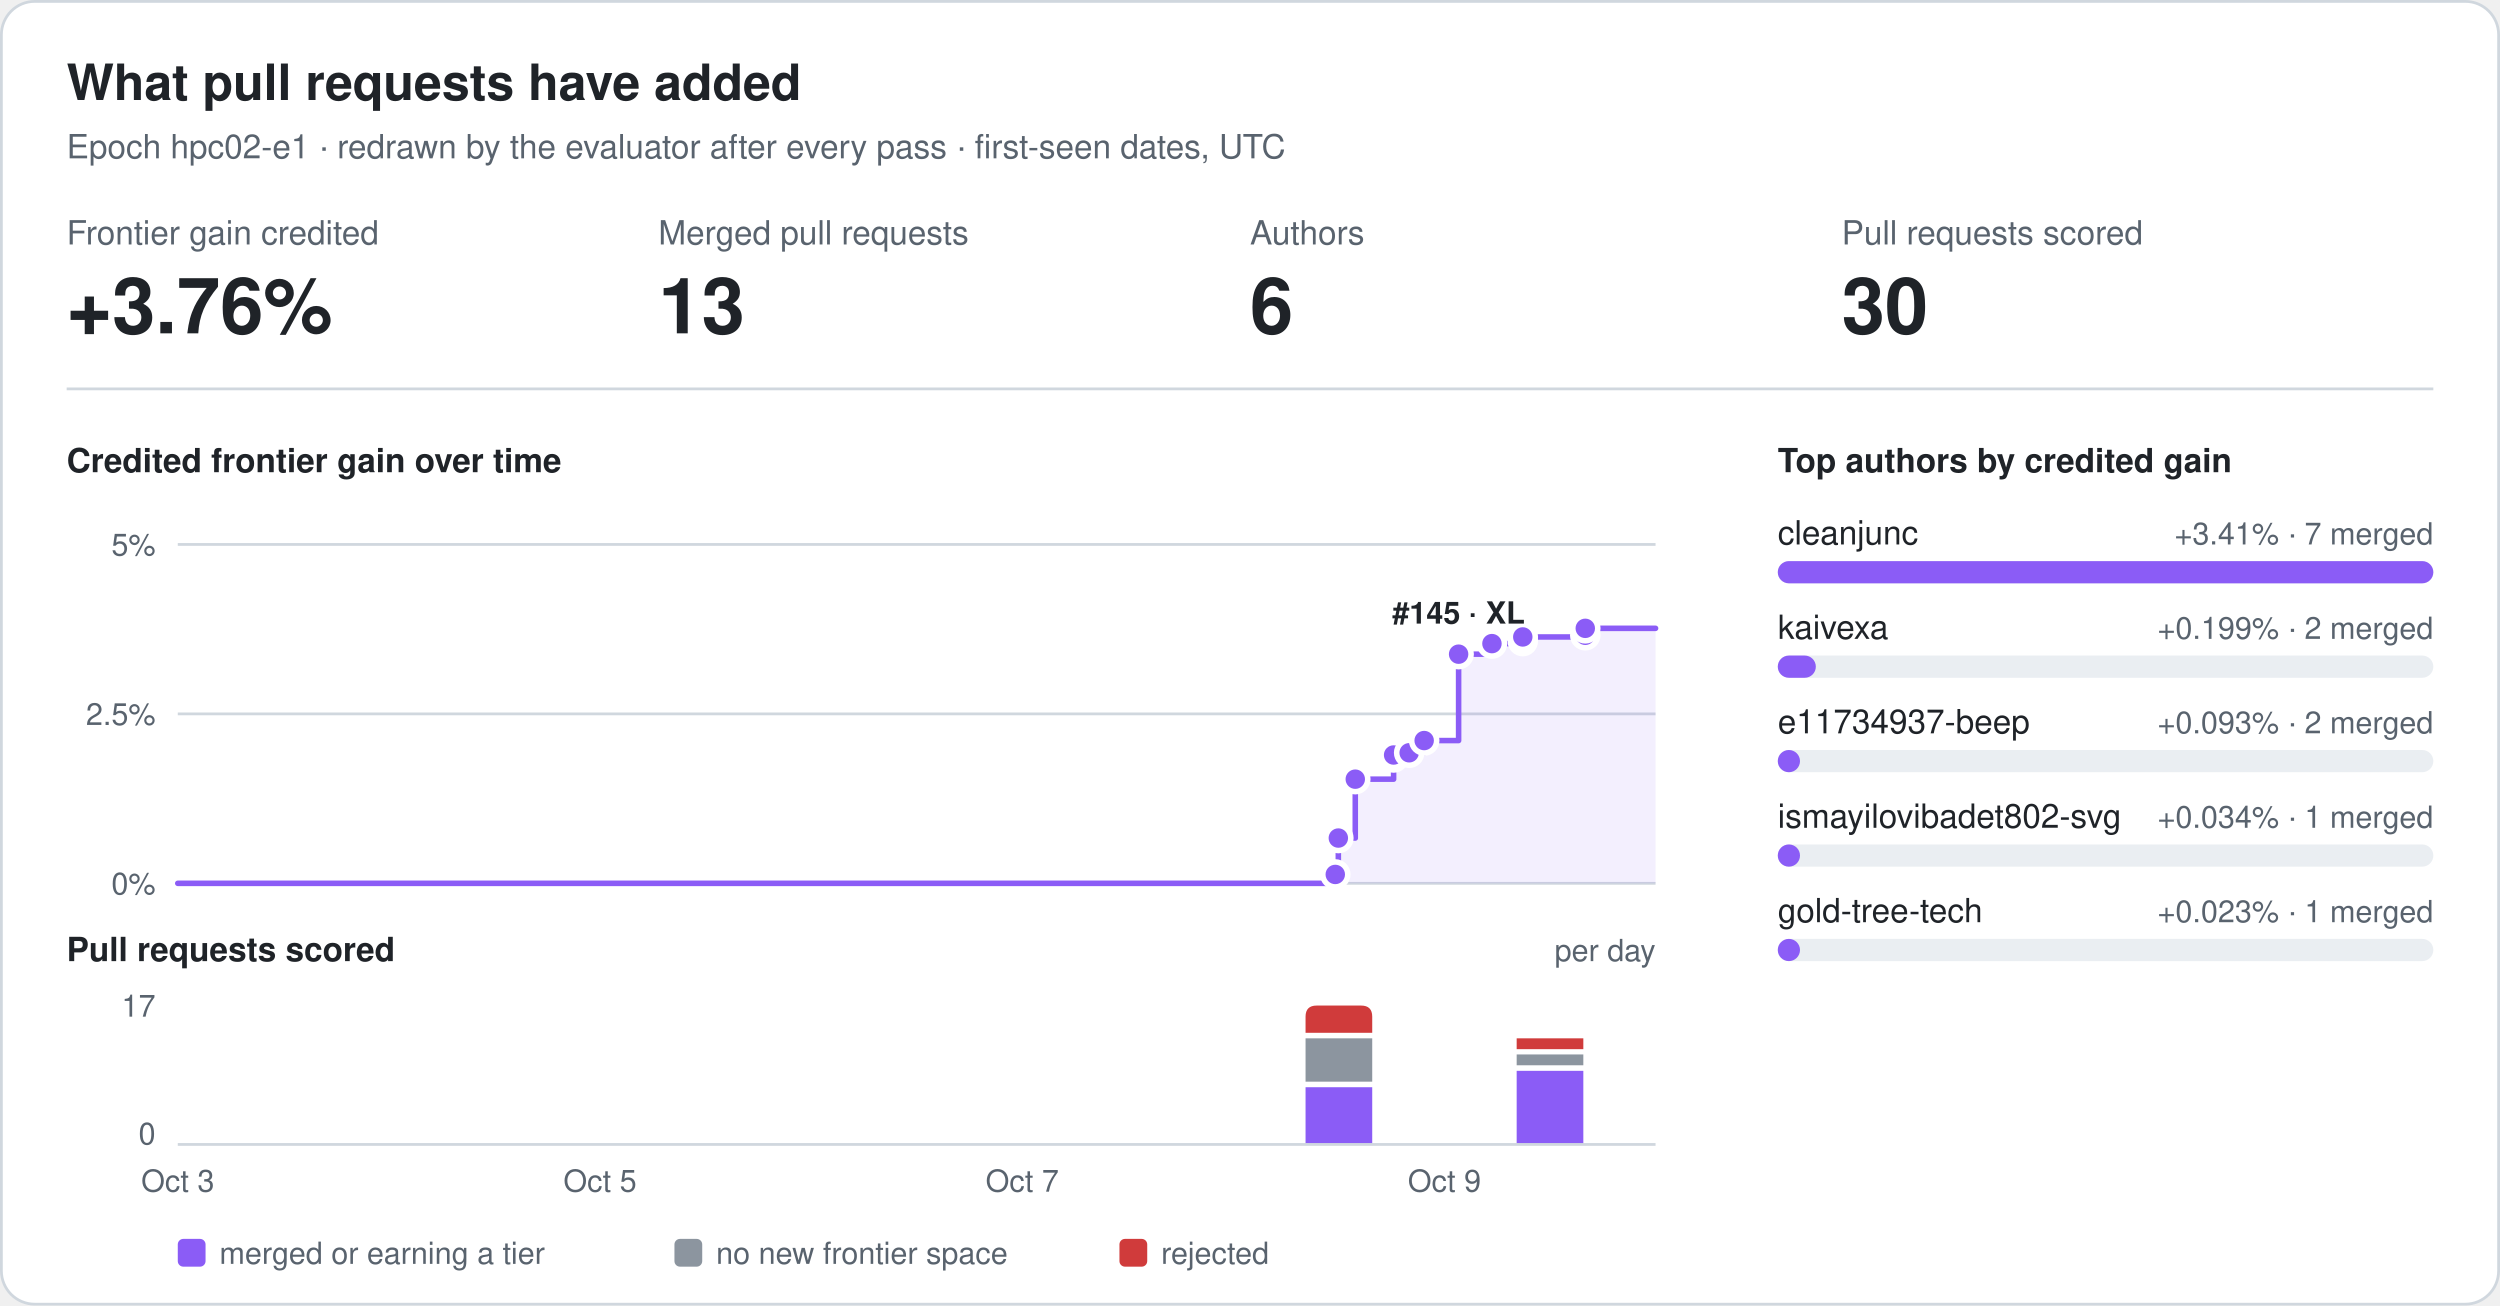
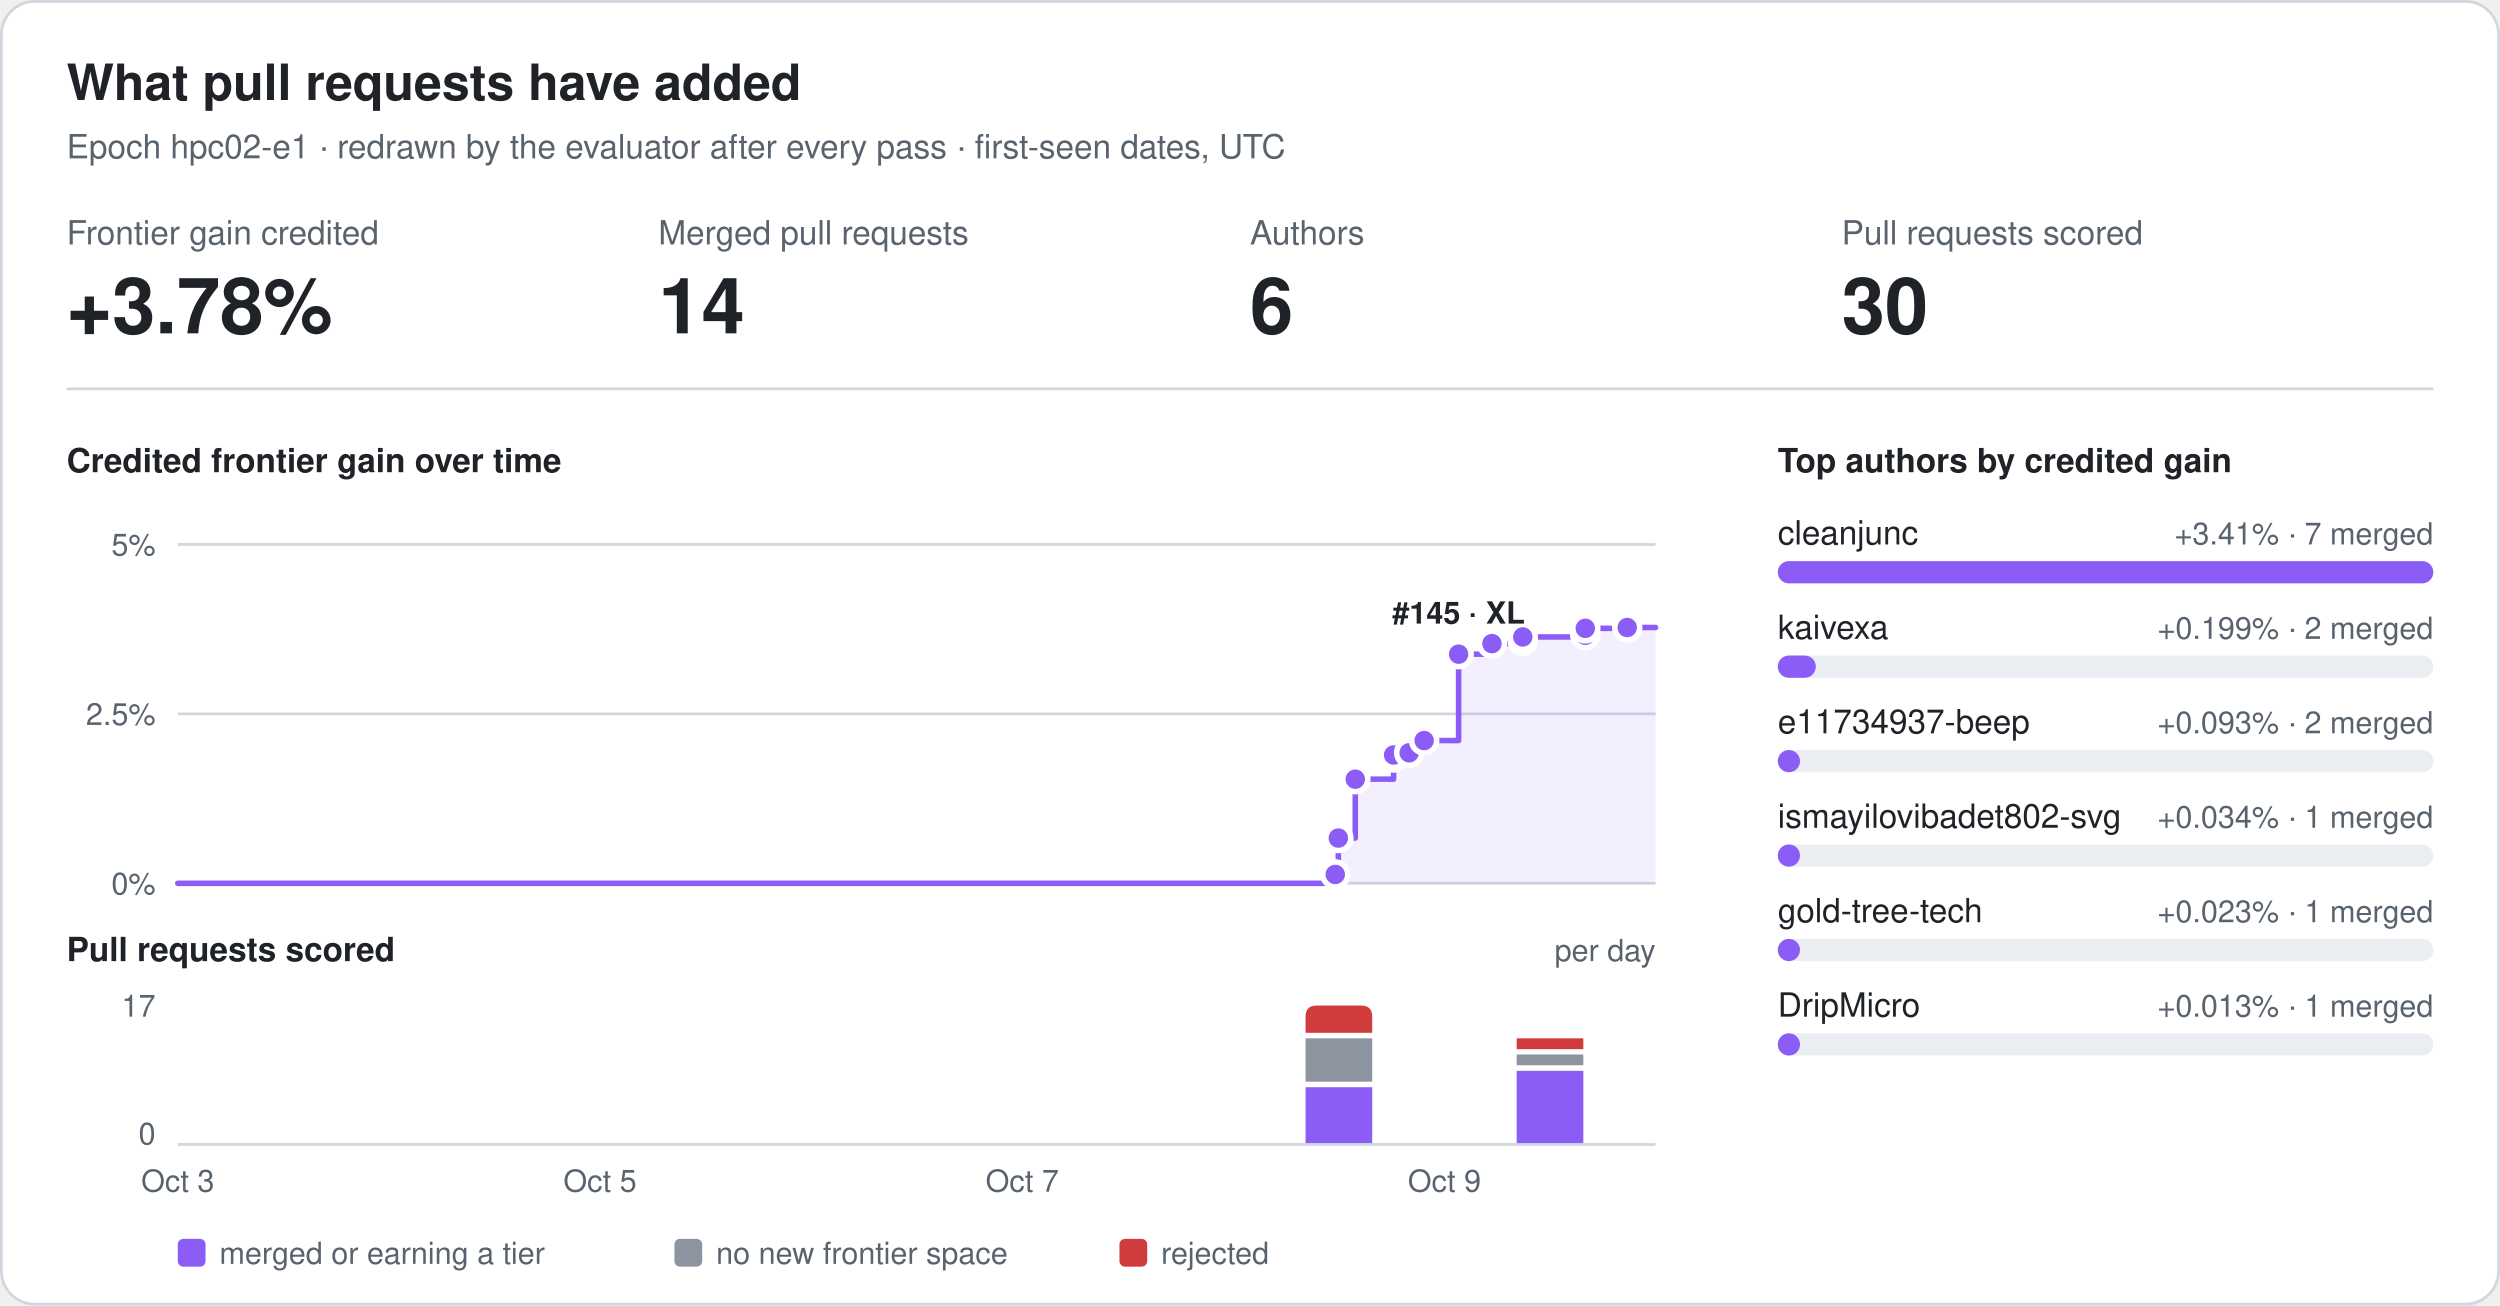
- <svg xmlns="http://www.w3.org/2000/svg" width="900" height="470" viewBox="0 0 900 470" font-family="-apple-system,BlinkMacSystemFont,'Segoe UI',Helvetica,Arial,sans-serif" role="img" aria-label="Frontier gain credited to merged pull requests: +3.76% from 13 merges, 30 pull requests scored">
+ <svg xmlns="http://www.w3.org/2000/svg" width="900" height="470" viewBox="0 0 900 470" font-family="-apple-system,BlinkMacSystemFont,'Segoe UI',Helvetica,Arial,sans-serif" role="img" aria-label="Frontier gain credited to merged pull requests: +3.78% from 14 merges, 30 pull requests scored">
  <style>
.bg{fill:#ffffff;stroke:#d0d7de}.t{fill:#1f2328}.m{fill:#59636e}.rule{stroke:#d0d7de}.ring{stroke:#ffffff}
.acc{fill:#8b5cf6}.accl{stroke:#8b5cf6}.wash{fill:#8b5cf6;fill-opacity:.1}.gry{fill:#8c959f}.rej{fill:#d03b3b}.track{fill:#eaeef2}.tk{stroke:#1f2328}
@media (prefers-color-scheme: dark){
.bg{fill:#0d1117;stroke:#30363d}.t{fill:#e6edf3}.m{fill:#9198a1}.rule{stroke:#30363d}.ring{stroke:#0d1117}
.acc{fill:#9a75f8}.accl{stroke:#9a75f8}.wash{fill:#9a75f8;fill-opacity:.14}.gry{fill:#9198a1}.rej{fill:#e5534b}.track{fill:#21262d}.tk{stroke:#e6edf3}}
</style>
  <rect class="bg" x="0.5" y="0.5" width="899" height="469" rx="12" />
  <text x="24.0" y="36.0" class="t" font-size="18" font-weight="600" text-anchor="start">What pull requests have added</text>
  <text x="24.0" y="57.0" class="m" font-size="12" font-weight="400" text-anchor="start">Epoch hpc02-e1 · redrawn by the evaluator after every pass · first-seen dates, UTC</text>
  <text x="24.0" y="88.0" class="m" font-size="12" font-weight="400" text-anchor="start">Frontier gain credited</text>
-   <text x="24.0" y="120.0" class="t" font-size="28" font-weight="600" text-anchor="start">+3.76%</text>
+   <text x="24.0" y="120.0" class="t" font-size="28" font-weight="600" text-anchor="start">+3.78%</text>
  <text x="237.0" y="88.0" class="m" font-size="12" font-weight="400" text-anchor="start">Merged pull requests</text>
-   <text x="237.0" y="120.0" class="t" font-size="28" font-weight="600" text-anchor="start">13</text>
+   <text x="237.0" y="120.0" class="t" font-size="28" font-weight="600" text-anchor="start">14</text>
  <text x="450.0" y="88.0" class="m" font-size="12" font-weight="400" text-anchor="start">Authors</text>
  <text x="450.0" y="120.0" class="t" font-size="28" font-weight="600" text-anchor="start">6</text>
  <text x="663.0" y="88.0" class="m" font-size="12" font-weight="400" text-anchor="start">Pull requests scored</text>
  <text x="663.0" y="120.0" class="t" font-size="28" font-weight="600" text-anchor="start">30</text>
  <line class="rule" x1="24" x2="876" y1="140" y2="140" stroke-width="1" />
  <text x="24.0" y="170.0" class="t" font-size="12" font-weight="600" text-anchor="start">Credited frontier gain over time</text>
  <text x="24.0" y="346.0" class="t" font-size="12" font-weight="600" text-anchor="start">Pull requests scored</text>
  <line class="rule" x1="64" x2="596" y1="318.0" y2="318.0" stroke-width="1" />
  <text x="56.0" y="322.0" class="m" font-size="11" font-weight="400" text-anchor="end">0%</text>
  <line class="rule" x1="64" x2="596" y1="257.0" y2="257.0" stroke-width="1" />
  <text x="56.0" y="261.0" class="m" font-size="11" font-weight="400" text-anchor="end">2.5%</text>
  <line class="rule" x1="64" x2="596" y1="196.0" y2="196.0" stroke-width="1" />
  <text x="56.0" y="200.0" class="m" font-size="11" font-weight="400" text-anchor="end">5%</text>
-   <polygon class="wash" points="64.0,318.0 480.7,318.0 480.7,314.8 481.8,314.8 481.8,301.7 487.9,301.7 487.9,280.5 501.7,280.5 501.7,272.7 501.7,272.7 501.7,271.8 507.3,271.8 507.3,271.0 512.7,271.0 512.7,266.6 525.1,266.6 525.1,235.5 537.1,235.5 537.1,231.7 548.2,231.7 548.2,230.8 548.2,230.8 548.2,229.3 570.7,229.3 570.7,228.7 570.7,228.7 570.7,226.2 596.0,226.2 596.0,318.0" />
-   <polyline class="accl" points="64.0,318.0 480.7,318.0 480.7,314.8 481.8,314.8 481.8,301.7 487.9,301.7 487.9,280.5 501.7,280.5 501.7,272.7 501.7,272.7 501.7,271.8 507.3,271.8 507.3,271.0 512.7,271.0 512.7,266.6 525.1,266.6 525.1,235.5 537.1,235.5 537.1,231.7 548.2,231.7 548.2,230.8 548.2,230.8 548.2,229.3 570.7,229.3 570.7,228.7 570.7,228.7 570.7,226.2 596.0,226.2" fill="none" stroke-width="2" stroke-linejoin="round" stroke-linecap="round" />
+   <polygon class="wash" points="64.0,318.0 480.7,318.0 480.7,314.8 481.8,314.8 481.8,301.7 487.9,301.7 487.9,280.5 501.7,280.5 501.7,272.7 501.7,272.7 501.7,271.8 507.3,271.8 507.3,271.0 512.7,271.0 512.7,266.6 525.1,266.6 525.1,235.5 537.1,235.5 537.1,231.7 548.2,231.7 548.2,230.8 548.2,230.8 548.2,229.3 570.7,229.3 570.7,228.7 570.7,228.7 570.7,226.2 585.8,226.2 585.8,225.9 596.0,225.9 596.0,318.0" />
+   <polyline class="accl" points="64.0,318.0 480.7,318.0 480.7,314.8 481.8,314.8 481.8,301.7 487.9,301.7 487.9,280.5 501.7,280.5 501.7,272.7 501.7,272.7 501.7,271.8 507.3,271.8 507.3,271.0 512.7,271.0 512.7,266.6 525.1,266.6 525.1,235.5 537.1,235.5 537.1,231.7 548.2,231.7 548.2,230.8 548.2,230.8 548.2,229.3 570.7,229.3 570.7,228.7 570.7,228.7 570.7,226.2 585.8,226.2 585.8,225.9 596.0,225.9" fill="none" stroke-width="2" stroke-linejoin="round" stroke-linecap="round" />
  <circle class="acc ring" cx="480.7" cy="314.8" r="4.5" stroke-width="2" />
  <circle class="acc ring" cx="481.8" cy="301.7" r="4.5" stroke-width="2" />
  <circle class="acc ring" cx="487.9" cy="280.5" r="4.5" stroke-width="2" />
  <circle class="acc ring" cx="501.7" cy="272.7" r="4.5" stroke-width="2" />
  <circle class="acc ring" cx="501.7" cy="271.8" r="4.5" stroke-width="2" />
  <circle class="acc ring" cx="507.3" cy="271.0" r="4.5" stroke-width="2" />
  <circle class="acc ring" cx="512.7" cy="266.6" r="4.5" stroke-width="2" />
  <circle class="acc ring" cx="525.1" cy="235.5" r="4.5" stroke-width="2" />
  <circle class="acc ring" cx="537.1" cy="231.7" r="4.5" stroke-width="2" />
  <circle class="acc ring" cx="548.2" cy="230.8" r="4.5" stroke-width="2" />
  <circle class="acc ring" cx="548.2" cy="229.3" r="4.5" stroke-width="2" />
  <circle class="acc ring" cx="570.7" cy="228.7" r="4.5" stroke-width="2" />
  <circle class="acc ring" cx="570.7" cy="226.2" r="4.5" stroke-width="2" />
+   <circle class="acc ring" cx="585.8" cy="225.9" r="4.5" stroke-width="2" />
  <text x="525.1" y="224.5" class="t" font-size="11" font-weight="600" text-anchor="middle">#145 · XL</text>
  <rect class="acc" x="470.0" y="391.4" width="24.0" height="20.6" />
  <rect class="gry" x="470.0" y="373.8" width="24.0" height="15.6" />
  <path class="rej" d="M470.0,371.8V366.0Q470.0,362.0 474.0,362.0H490.0Q494.0,362.0 494.0,366.0V371.8Z" />
  <rect class="acc" x="546.0" y="385.5" width="24.0" height="26.5" />
  <rect class="gry" x="546.0" y="379.6" width="24.0" height="3.9" />
  <rect class="rej" x="546.0" y="373.8" width="24.0" height="3.9" />
  <line class="rule" x1="64" x2="596" y1="412" y2="412" stroke-width="1" />
  <text x="56.0" y="366.0" class="m" font-size="11" font-weight="400" text-anchor="end">17</text>
  <text x="56.0" y="412.0" class="m" font-size="11" font-weight="400" text-anchor="end">0</text>
  <text x="596.0" y="346.0" class="m" font-size="11" font-weight="400" text-anchor="end">per day</text>
  <text x="64.0" y="429.0" class="m" font-size="11" font-weight="400" text-anchor="middle">Oct 3</text>
  <text x="216.0" y="429.0" class="m" font-size="11" font-weight="400" text-anchor="middle">Oct 5</text>
  <text x="368.0" y="429.0" class="m" font-size="11" font-weight="400" text-anchor="middle">Oct 7</text>
  <text x="520.0" y="429.0" class="m" font-size="11" font-weight="400" text-anchor="middle">Oct 9</text>
  <rect class="acc" x="64" y="446" width="10" height="10" rx="2" />
  <text x="79.0" y="455.0" class="m" font-size="11" font-weight="400" text-anchor="start">merged or earning a tier</text>
  <rect class="gry" x="242.8" y="446" width="10" height="10" rx="2" />
  <text x="257.8" y="455.0" class="m" font-size="11" font-weight="400" text-anchor="start">no new frontier space</text>
  <rect class="rej" x="403.0" y="446" width="10" height="10" rx="2" />
  <text x="418.0" y="455.0" class="m" font-size="11" font-weight="400" text-anchor="start">rejected</text>
  <text x="640.0" y="170.0" class="t" font-size="12" font-weight="600" text-anchor="start">Top authors by credited gain</text>
  <text x="640.0" y="196.0" class="t" font-size="12" font-weight="400" text-anchor="start">cleanjunc</text>
  <text x="876.0" y="196.0" class="m" font-size="11" font-weight="400" text-anchor="end">+3.41% · 7 merged</text>
  <rect class="track" x="640" y="202" width="236" height="8" rx="4" />
  <rect class="acc" x="640" y="202" width="236.0" height="8" rx="4" />
  <text x="640.0" y="230.0" class="t" font-size="12" font-weight="400" text-anchor="start">kaivexa</text>
  <text x="876.0" y="230.0" class="m" font-size="11" font-weight="400" text-anchor="end">+0.199% · 2 merged</text>
  <rect class="track" x="640" y="236" width="236" height="8" rx="4" />
  <rect class="acc" x="640" y="236" width="13.7" height="8" rx="4" />
  <text x="640.0" y="264.0" class="t" font-size="12" font-weight="400" text-anchor="start">e11734937-beep</text>
  <text x="876.0" y="264.0" class="m" font-size="11" font-weight="400" text-anchor="end">+0.093% · 2 merged</text>
  <rect class="track" x="640" y="270" width="236" height="8" rx="4" />
  <rect class="acc" x="640" y="270" width="8.0" height="8" rx="4" />
  <text x="640.0" y="298.0" class="t" font-size="12" font-weight="400" text-anchor="start">ismayilovibadet802-svg</text>
  <text x="876.0" y="298.0" class="m" font-size="11" font-weight="400" text-anchor="end">+0.034% · 1 merged</text>
  <rect class="track" x="640" y="304" width="236" height="8" rx="4" />
  <rect class="acc" x="640" y="304" width="8.0" height="8" rx="4" />
  <text x="640.0" y="332.0" class="t" font-size="12" font-weight="400" text-anchor="start">gold-tree-tech</text>
  <text x="876.0" y="332.0" class="m" font-size="11" font-weight="400" text-anchor="end">+0.023% · 1 merged</text>
  <rect class="track" x="640" y="338" width="236" height="8" rx="4" />
  <rect class="acc" x="640" y="338" width="8.0" height="8" rx="4" />
+   <text x="640.0" y="366.0" class="t" font-size="12" font-weight="400" text-anchor="start">DripMicro</text>
+   <text x="876.0" y="366.0" class="m" font-size="11" font-weight="400" text-anchor="end">+0.013% · 1 merged</text>
+   <rect class="track" x="640" y="372" width="236" height="8" rx="4" />
+   <rect class="acc" x="640" y="372" width="8.0" height="8" rx="4" />
</svg>
